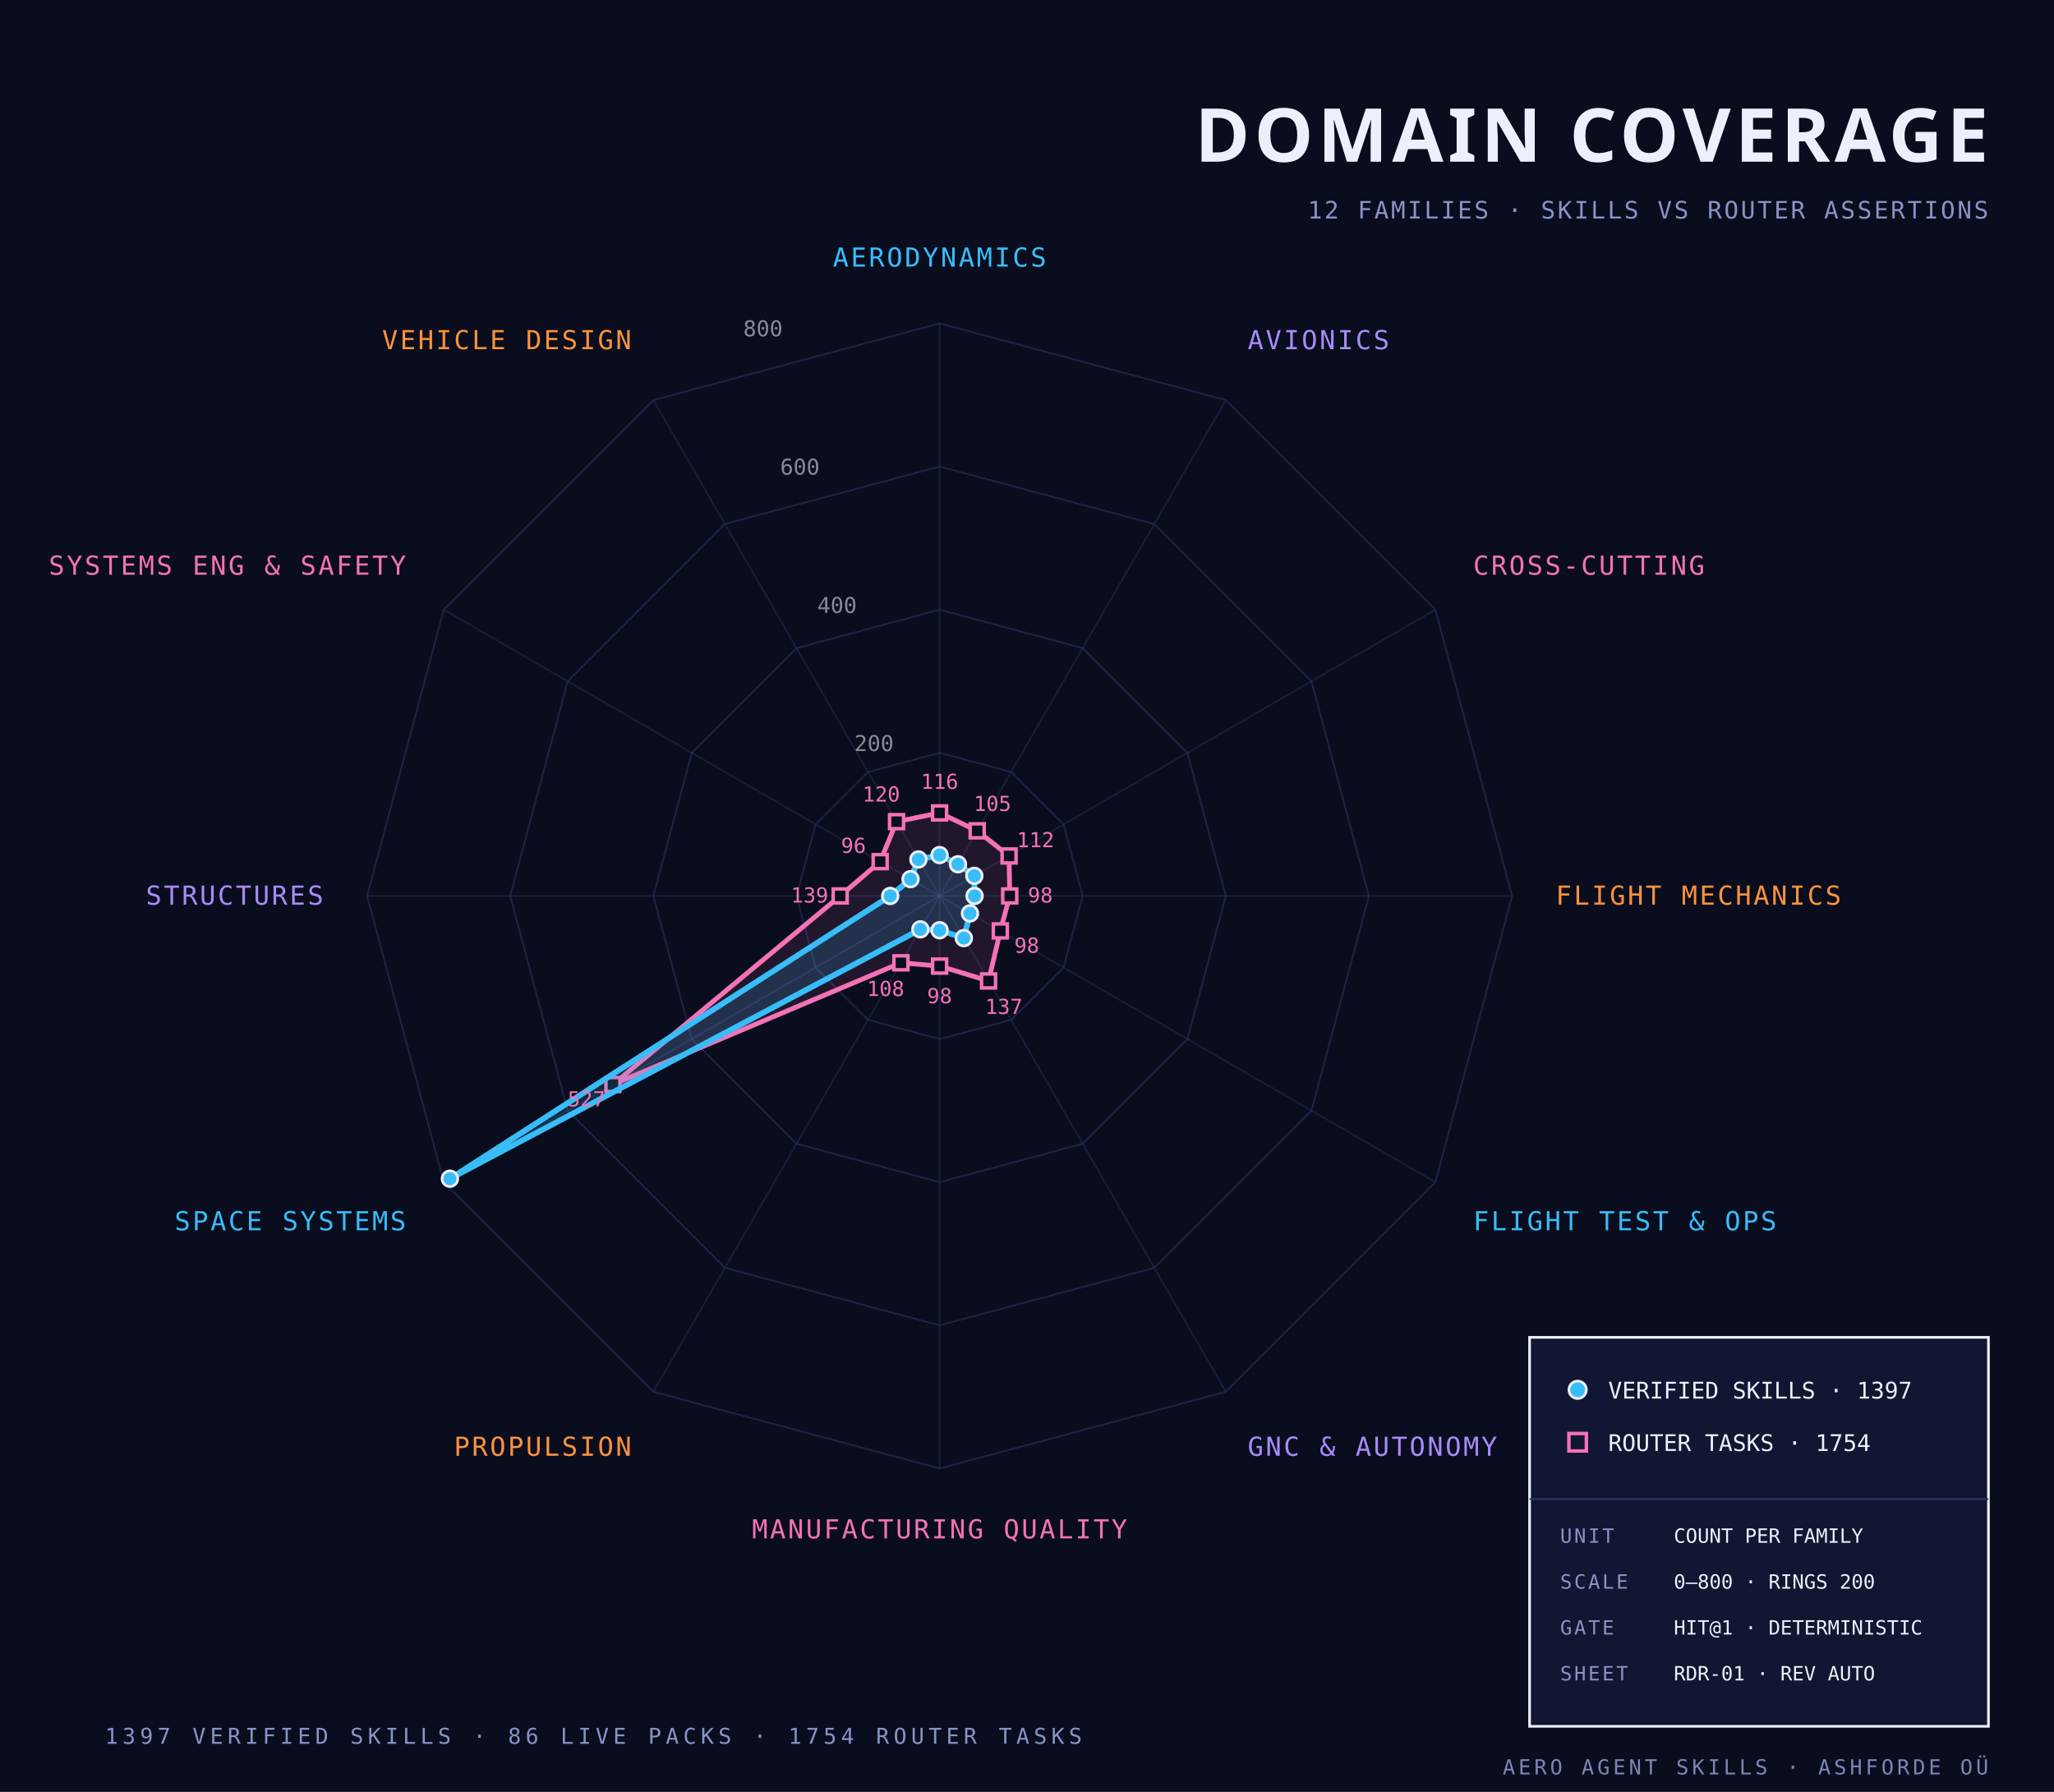
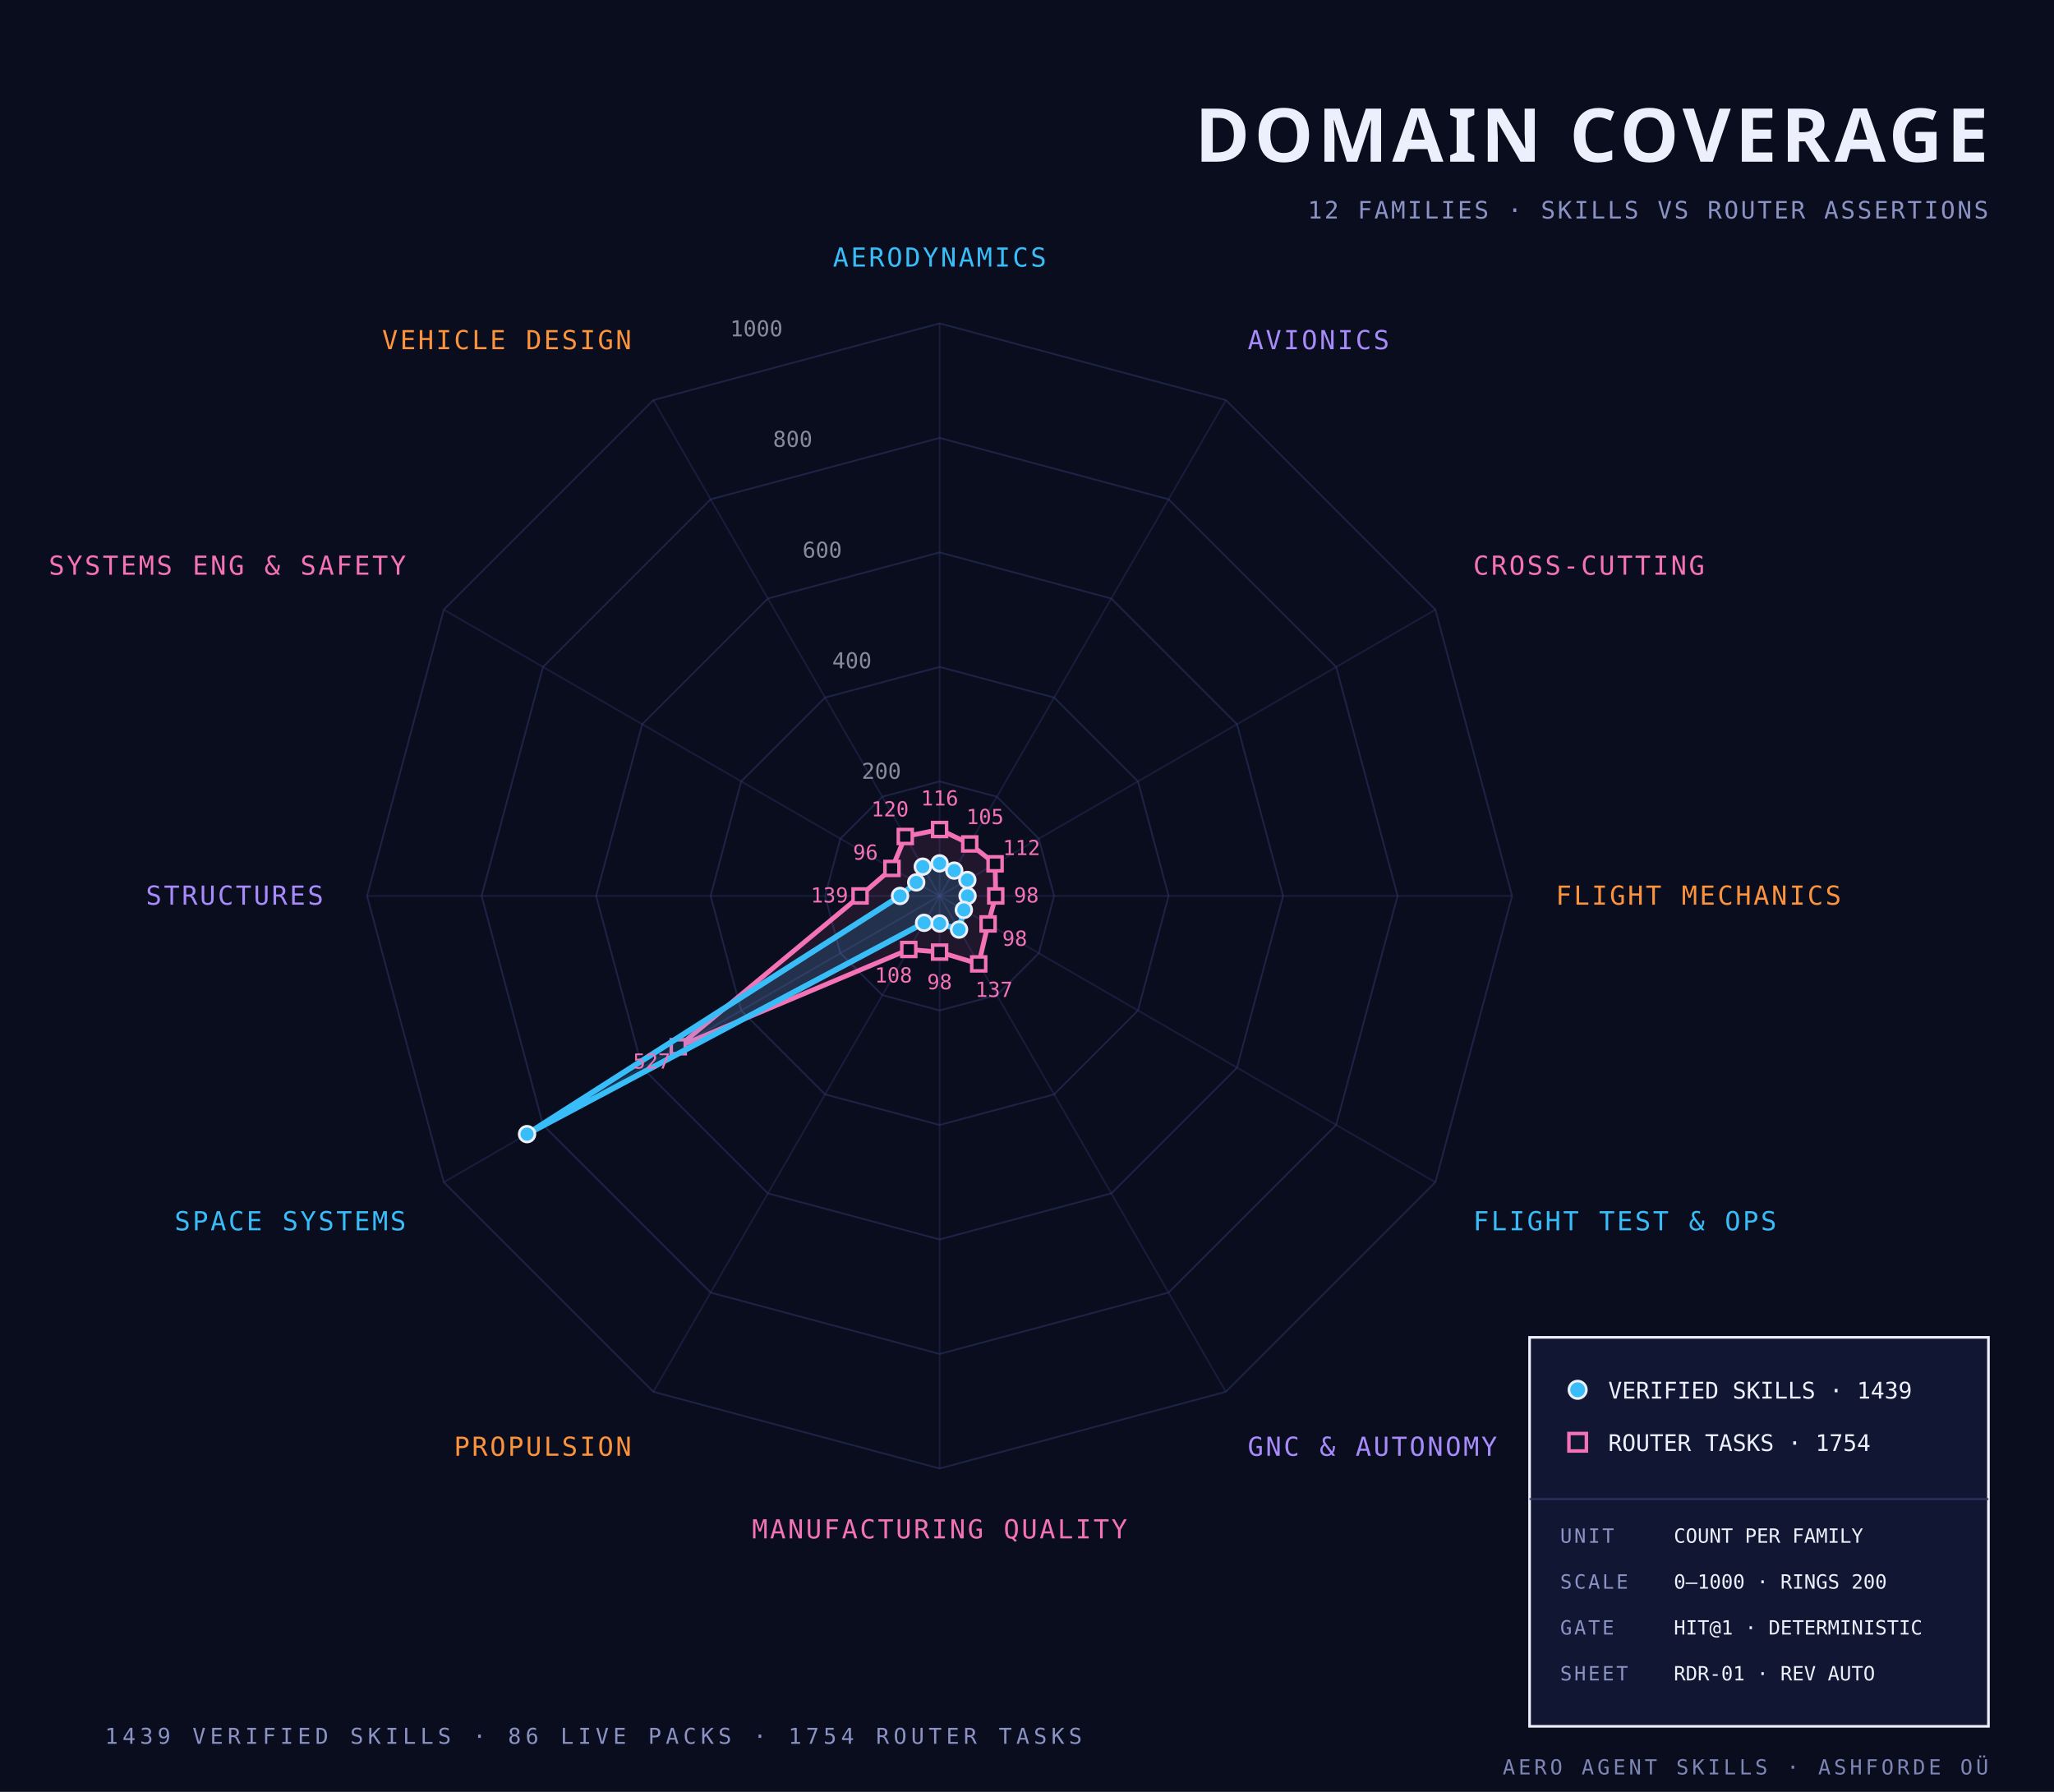
<svg xmlns="http://www.w3.org/2000/svg" width="940" height="820" viewBox="0 0 940 820">
  <style>
    .mono { font-family: "JetBrains Mono", "IBM Plex Mono", "Menlo", monospace; }
    .cond { font-family: "Barlow Condensed", "DIN Condensed", "Arial Narrow", sans-serif; font-weight: 700; text-transform: uppercase; }
    .serif { font-family: "Instrument Serif", Georgia, serif; font-style: italic; }
  </style>
  <rect width="940" height="820" fill="#0a0d1e" />
-   <polygon points="430.0,344.5 462.8,353.3 486.7,377.2 495.5,410.0 486.7,442.8 462.8,466.7 430.0,475.5 397.2,466.7 373.3,442.8 364.5,410.0 373.3,377.2 397.2,353.3" fill="none" stroke="#2c3564" stroke-width="0.8" stroke-opacity="0.55" />
-   <polygon points="430.0,279.0 495.5,296.6 543.4,344.5 561.0,410.0 543.4,475.5 495.5,523.4 430.0,541.0 364.5,523.4 316.6,475.5 299.0,410.0 316.6,344.5 364.5,296.6" fill="none" stroke="#2c3564" stroke-width="0.8" stroke-opacity="0.55" />
-   <polygon points="430.0,213.5 528.2,239.8 600.2,311.8 626.5,410.0 600.2,508.2 528.2,580.2 430.0,606.5 331.8,580.2 259.8,508.2 233.5,410.0 259.8,311.8 331.7,239.8" fill="none" stroke="#2c3564" stroke-width="0.8" stroke-opacity="0.55" />
+   <polygon points="430.0,357.6 456.2,364.6 475.4,383.8 482.4,410.0 475.4,436.2 456.2,455.4 430.0,462.4 403.8,455.4 384.6,436.2 377.6,410.0 384.6,383.8 403.8,364.6" fill="none" stroke="#2c3564" stroke-width="0.8" stroke-opacity="0.55" />
+   <polygon points="430.0,305.2 482.4,319.2 520.8,357.6 534.8,410.0 520.8,462.4 482.4,500.8 430.0,514.8 377.6,500.8 339.2,462.4 325.2,410.0 339.2,357.6 377.6,319.2" fill="none" stroke="#2c3564" stroke-width="0.8" stroke-opacity="0.55" />
+   <polygon points="430.0,252.8 508.6,273.9 566.1,331.4 587.2,410.0 566.1,488.6 508.6,546.1 430.0,567.2 351.4,546.1 293.9,488.6 272.8,410.0 293.9,331.4 351.4,273.9" fill="none" stroke="#2c3564" stroke-width="0.8" stroke-opacity="0.55" />
+   <polygon points="430.0,200.4 534.8,228.5 611.5,305.2 639.6,410.0 611.5,514.8 534.8,591.5 430.0,619.6 325.2,591.5 248.5,514.8 220.4,410.0 248.5,305.2 325.2,228.5" fill="none" stroke="#2c3564" stroke-width="0.8" stroke-opacity="0.55" />
  <polygon points="430.0,148.0 561.0,183.1 656.9,279.0 692.0,410.0 656.9,541.0 561.0,636.9 430.0,672.0 299.0,636.9 203.1,541.0 168.0,410.0 203.1,279.0 299.0,183.1" fill="none" stroke="#2c3564" stroke-width="0.8" stroke-opacity="0.55" />
  <line x1="430" y1="410" x2="430.0" y2="148.0" stroke="#2c3564" stroke-width="0.8" stroke-opacity="0.4" />
  <line x1="430" y1="410" x2="561.0" y2="183.1" stroke="#2c3564" stroke-width="0.8" stroke-opacity="0.4" />
  <line x1="430" y1="410" x2="656.9" y2="279.0" stroke="#2c3564" stroke-width="0.8" stroke-opacity="0.4" />
  <line x1="430" y1="410" x2="692.0" y2="410.0" stroke="#2c3564" stroke-width="0.8" stroke-opacity="0.4" />
  <line x1="430" y1="410" x2="656.9" y2="541.0" stroke="#2c3564" stroke-width="0.8" stroke-opacity="0.4" />
  <line x1="430" y1="410" x2="561.0" y2="636.9" stroke="#2c3564" stroke-width="0.8" stroke-opacity="0.4" />
  <line x1="430" y1="410" x2="430.0" y2="672.0" stroke="#2c3564" stroke-width="0.8" stroke-opacity="0.4" />
  <line x1="430" y1="410" x2="299.0" y2="636.9" stroke="#2c3564" stroke-width="0.8" stroke-opacity="0.4" />
  <line x1="430" y1="410" x2="203.1" y2="541.0" stroke="#2c3564" stroke-width="0.8" stroke-opacity="0.4" />
  <line x1="430" y1="410" x2="168.0" y2="410.0" stroke="#2c3564" stroke-width="0.8" stroke-opacity="0.4" />
  <line x1="430" y1="410" x2="203.1" y2="279.0" stroke="#2c3564" stroke-width="0.8" stroke-opacity="0.4" />
  <line x1="430" y1="410" x2="299.0" y2="183.1" stroke="#2c3564" stroke-width="0.8" stroke-opacity="0.4" />
-   <text class="mono" x="409.0" y="343.7" text-anchor="end" font-size="10" fill="#edf0fc" opacity="0.55">200</text>
-   <text class="mono" x="392.1" y="280.5" text-anchor="end" font-size="10" fill="#edf0fc" opacity="0.55">400</text>
-   <text class="mono" x="375.1" y="217.2" text-anchor="end" font-size="10" fill="#edf0fc" opacity="0.55">600</text>
-   <text class="mono" x="358.2" y="153.9" text-anchor="end" font-size="10" fill="#edf0fc" opacity="0.55">800</text>
+   <text class="mono" x="412.4" y="356.4" text-anchor="end" font-size="10" fill="#edf0fc" opacity="0.55">200</text>
+   <text class="mono" x="398.9" y="305.8" text-anchor="end" font-size="10" fill="#edf0fc" opacity="0.55">400</text>
+   <text class="mono" x="385.3" y="255.2" text-anchor="end" font-size="10" fill="#edf0fc" opacity="0.55">600</text>
+   <text class="mono" x="371.8" y="204.5" text-anchor="end" font-size="10" fill="#edf0fc" opacity="0.55">800</text>
+   <text class="mono" x="358.2" y="153.9" text-anchor="end" font-size="10" fill="#edf0fc" opacity="0.55">1000</text>
  <text class="mono" x="430.0" y="122.0" text-anchor="middle" font-size="12" fill="#38bdf8" letter-spacing="1">AERODYNAMICS</text>
  <text class="mono" x="571.0" y="159.8" text-anchor="start" font-size="12" fill="#a78bfa" letter-spacing="1">AVIONICS</text>
  <text class="mono" x="674.2" y="263.0" text-anchor="start" font-size="12" fill="#f472b6" letter-spacing="1">CROSS-CUTTING</text>
  <text class="mono" x="712.0" y="414.0" text-anchor="start" font-size="12" fill="#fb923c" letter-spacing="1">FLIGHT MECHANICS</text>
  <text class="mono" x="674.2" y="563.0" text-anchor="start" font-size="12" fill="#38bdf8" letter-spacing="1">FLIGHT TEST &amp; OPS</text>
  <text class="mono" x="571.0" y="666.2" text-anchor="start" font-size="12" fill="#a78bfa" letter-spacing="1">GNC &amp; AUTONOMY</text>
  <text class="mono" x="430.0" y="704.0" text-anchor="middle" font-size="12" fill="#f472b6" letter-spacing="1">MANUFACTURING QUALITY</text>
  <text class="mono" x="289.0" y="666.2" text-anchor="end" font-size="12" fill="#fb923c" letter-spacing="1">PROPULSION</text>
  <text class="mono" x="185.8" y="563.0" text-anchor="end" font-size="12" fill="#38bdf8" letter-spacing="1">SPACE SYSTEMS</text>
  <text class="mono" x="148.0" y="414.0" text-anchor="end" font-size="12" fill="#a78bfa" letter-spacing="1">STRUCTURES</text>
  <text class="mono" x="185.8" y="263.0" text-anchor="end" font-size="12" fill="#f472b6" letter-spacing="1">SYSTEMS ENG &amp; SAFETY</text>
  <text class="mono" x="289.0" y="159.8" text-anchor="end" font-size="12" fill="#fb923c" letter-spacing="1">VEHICLE DESIGN</text>
-   <polygon points="430.0,372.0 447.2,380.2 461.8,391.7 462.1,410.0 457.8,426.0 452.4,448.9 430.0,442.1 412.3,440.6 280.5,496.3 384.5,410.0 402.8,394.3 410.3,376.0" fill="#f472b6" fill-opacity="0.10" stroke="#f472b6" stroke-width="2.2" />
-   <rect x="426.8" y="368.8" width="6.4" height="6.4" fill="#0a0d1e" stroke="#f472b6" stroke-width="1.6" />
-   <rect x="444.0" y="377.0" width="6.4" height="6.4" fill="#0a0d1e" stroke="#f472b6" stroke-width="1.6" />
-   <rect x="458.6" y="388.5" width="6.4" height="6.4" fill="#0a0d1e" stroke="#f472b6" stroke-width="1.6" />
-   <rect x="458.9" y="406.8" width="6.4" height="6.4" fill="#0a0d1e" stroke="#f472b6" stroke-width="1.6" />
-   <rect x="454.6" y="422.8" width="6.4" height="6.4" fill="#0a0d1e" stroke="#f472b6" stroke-width="1.6" />
-   <rect x="449.2" y="445.7" width="6.4" height="6.4" fill="#0a0d1e" stroke="#f472b6" stroke-width="1.6" />
-   <rect x="426.8" y="438.9" width="6.4" height="6.4" fill="#0a0d1e" stroke="#f472b6" stroke-width="1.6" />
-   <rect x="409.1" y="437.4" width="6.4" height="6.4" fill="#0a0d1e" stroke="#f472b6" stroke-width="1.6" />
-   <rect x="277.3" y="493.1" width="6.4" height="6.4" fill="#0a0d1e" stroke="#f472b6" stroke-width="1.6" />
-   <rect x="381.3" y="406.8" width="6.4" height="6.4" fill="#0a0d1e" stroke="#f472b6" stroke-width="1.6" />
-   <rect x="399.6" y="391.1" width="6.4" height="6.4" fill="#0a0d1e" stroke="#f472b6" stroke-width="1.6" />
-   <rect x="407.1" y="372.8" width="6.4" height="6.4" fill="#0a0d1e" stroke="#f472b6" stroke-width="1.6" />
-   <polygon points="430.0,391.3 438.4,395.5 445.9,400.8 446.0,410.0 443.9,418.0 441.1,429.3 430.0,425.7 421.2,425.3 205.9,539.4 407.4,410.0 416.7,402.3 420.3,393.3" fill="#38bdf8" fill-opacity="0.16" stroke="#38bdf8" stroke-width="2.6" />
-   <circle cx="430.0" cy="391.3" r="3.6" fill="#38bdf8" stroke="#edf0fc" stroke-width="1.2" />
-   <circle cx="438.4" cy="395.5" r="3.6" fill="#38bdf8" stroke="#edf0fc" stroke-width="1.2" />
-   <circle cx="445.9" cy="400.8" r="3.6" fill="#38bdf8" stroke="#edf0fc" stroke-width="1.2" />
-   <circle cx="446.0" cy="410.0" r="3.6" fill="#38bdf8" stroke="#edf0fc" stroke-width="1.2" />
-   <circle cx="443.9" cy="418.0" r="3.6" fill="#38bdf8" stroke="#edf0fc" stroke-width="1.2" />
-   <circle cx="441.1" cy="429.3" r="3.6" fill="#38bdf8" stroke="#edf0fc" stroke-width="1.2" />
-   <circle cx="430.0" cy="425.7" r="3.6" fill="#38bdf8" stroke="#edf0fc" stroke-width="1.2" />
-   <circle cx="421.2" cy="425.3" r="3.6" fill="#38bdf8" stroke="#edf0fc" stroke-width="1.2" />
-   <circle cx="205.9" cy="539.4" r="3.6" fill="#38bdf8" stroke="#edf0fc" stroke-width="1.2" />
-   <circle cx="407.4" cy="410.0" r="3.6" fill="#38bdf8" stroke="#edf0fc" stroke-width="1.2" />
-   <circle cx="416.7" cy="402.3" r="3.6" fill="#38bdf8" stroke="#edf0fc" stroke-width="1.2" />
-   <circle cx="420.3" cy="393.3" r="3.6" fill="#38bdf8" stroke="#edf0fc" stroke-width="1.2" />
-   <text class="mono" x="430.0" y="361.0" text-anchor="middle" font-size="9.5" fill="#f472b6">116</text>
-   <text class="mono" x="454.2" y="371.1" text-anchor="middle" font-size="9.5" fill="#f472b6">105</text>
-   <text class="mono" x="473.9" y="387.7" text-anchor="middle" font-size="9.5" fill="#f472b6">112</text>
-   <text class="mono" x="476.1" y="413.0" text-anchor="middle" font-size="9.5" fill="#f472b6">98</text>
-   <text class="mono" x="469.9" y="436.0" text-anchor="middle" font-size="9.5" fill="#f472b6">98</text>
-   <text class="mono" x="459.4" y="464.0" text-anchor="middle" font-size="9.5" fill="#f472b6">137</text>
-   <text class="mono" x="430.0" y="459.1" text-anchor="middle" font-size="9.5" fill="#f472b6">98</text>
-   <text class="mono" x="405.3" y="455.8" text-anchor="middle" font-size="9.5" fill="#f472b6">108</text>
-   <text class="mono" x="268.4" y="506.3" text-anchor="middle" font-size="9.5" fill="#f472b6">527</text>
-   <text class="mono" x="370.5" y="413.0" text-anchor="middle" font-size="9.5" fill="#f472b6">139</text>
-   <text class="mono" x="390.6" y="390.3" text-anchor="middle" font-size="9.5" fill="#f472b6">96</text>
-   <text class="mono" x="403.3" y="366.8" text-anchor="middle" font-size="9.5" fill="#f472b6">120</text>
+   <polygon points="430.0,379.6 443.8,386.2 455.4,395.3 455.7,410.0 452.2,422.8 447.9,441.1 430.0,435.7 415.9,434.5 310.4,479.0 393.6,410.0 408.2,397.4 414.3,382.8" fill="#f472b6" fill-opacity="0.10" stroke="#f472b6" stroke-width="2.2" />
+   <rect x="426.8" y="376.4" width="6.4" height="6.4" fill="#0a0d1e" stroke="#f472b6" stroke-width="1.6" />
+   <rect x="440.6" y="383.0" width="6.4" height="6.4" fill="#0a0d1e" stroke="#f472b6" stroke-width="1.6" />
+   <rect x="452.2" y="392.1" width="6.4" height="6.4" fill="#0a0d1e" stroke="#f472b6" stroke-width="1.6" />
+   <rect x="452.5" y="406.8" width="6.4" height="6.4" fill="#0a0d1e" stroke="#f472b6" stroke-width="1.6" />
+   <rect x="449.0" y="419.6" width="6.4" height="6.4" fill="#0a0d1e" stroke="#f472b6" stroke-width="1.6" />
+   <rect x="444.7" y="437.9" width="6.4" height="6.4" fill="#0a0d1e" stroke="#f472b6" stroke-width="1.6" />
+   <rect x="426.8" y="432.5" width="6.4" height="6.4" fill="#0a0d1e" stroke="#f472b6" stroke-width="1.6" />
+   <rect x="412.7" y="431.3" width="6.4" height="6.4" fill="#0a0d1e" stroke="#f472b6" stroke-width="1.6" />
+   <rect x="307.2" y="475.8" width="6.4" height="6.4" fill="#0a0d1e" stroke="#f472b6" stroke-width="1.6" />
+   <rect x="390.4" y="406.8" width="6.4" height="6.4" fill="#0a0d1e" stroke="#f472b6" stroke-width="1.6" />
+   <rect x="405.0" y="394.2" width="6.4" height="6.4" fill="#0a0d1e" stroke="#f472b6" stroke-width="1.6" />
+   <rect x="411.1" y="379.6" width="6.4" height="6.4" fill="#0a0d1e" stroke="#f472b6" stroke-width="1.6" />
+   <polygon points="430.0,395.1 436.7,398.4 442.7,402.7 442.8,410.0 441.1,416.4 438.9,425.4 430.0,422.6 422.9,422.3 241.2,519.0 411.9,410.0 419.3,403.8 422.3,396.6" fill="#38bdf8" fill-opacity="0.16" stroke="#38bdf8" stroke-width="2.6" />
+   <circle cx="430.0" cy="395.1" r="3.6" fill="#38bdf8" stroke="#edf0fc" stroke-width="1.2" />
+   <circle cx="436.7" cy="398.4" r="3.6" fill="#38bdf8" stroke="#edf0fc" stroke-width="1.2" />
+   <circle cx="442.7" cy="402.7" r="3.6" fill="#38bdf8" stroke="#edf0fc" stroke-width="1.2" />
+   <circle cx="442.8" cy="410.0" r="3.6" fill="#38bdf8" stroke="#edf0fc" stroke-width="1.2" />
+   <circle cx="441.1" cy="416.4" r="3.6" fill="#38bdf8" stroke="#edf0fc" stroke-width="1.2" />
+   <circle cx="438.9" cy="425.4" r="3.6" fill="#38bdf8" stroke="#edf0fc" stroke-width="1.2" />
+   <circle cx="430.0" cy="422.6" r="3.6" fill="#38bdf8" stroke="#edf0fc" stroke-width="1.2" />
+   <circle cx="422.9" cy="422.3" r="3.6" fill="#38bdf8" stroke="#edf0fc" stroke-width="1.2" />
+   <circle cx="241.2" cy="519.0" r="3.6" fill="#38bdf8" stroke="#edf0fc" stroke-width="1.2" />
+   <circle cx="411.9" cy="410.0" r="3.6" fill="#38bdf8" stroke="#edf0fc" stroke-width="1.2" />
+   <circle cx="419.3" cy="403.8" r="3.6" fill="#38bdf8" stroke="#edf0fc" stroke-width="1.2" />
+   <circle cx="422.3" cy="396.6" r="3.6" fill="#38bdf8" stroke="#edf0fc" stroke-width="1.2" />
+   <text class="mono" x="430.0" y="368.6" text-anchor="middle" font-size="9.5" fill="#f472b6">116</text>
+   <text class="mono" x="450.8" y="377.1" text-anchor="middle" font-size="9.5" fill="#f472b6">105</text>
+   <text class="mono" x="467.5" y="391.3" text-anchor="middle" font-size="9.5" fill="#f472b6">112</text>
+   <text class="mono" x="469.7" y="413.0" text-anchor="middle" font-size="9.5" fill="#f472b6">98</text>
+   <text class="mono" x="464.4" y="432.8" text-anchor="middle" font-size="9.5" fill="#f472b6">98</text>
+   <text class="mono" x="454.9" y="456.2" text-anchor="middle" font-size="9.5" fill="#f472b6">137</text>
+   <text class="mono" x="430.0" y="452.7" text-anchor="middle" font-size="9.5" fill="#f472b6">98</text>
+   <text class="mono" x="408.9" y="449.6" text-anchor="middle" font-size="9.5" fill="#f472b6">108</text>
+   <text class="mono" x="298.3" y="489.0" text-anchor="middle" font-size="9.5" fill="#f472b6">527</text>
+   <text class="mono" x="379.6" y="413.0" text-anchor="middle" font-size="9.5" fill="#f472b6">139</text>
+   <text class="mono" x="396.1" y="393.4" text-anchor="middle" font-size="9.5" fill="#f472b6">96</text>
+   <text class="mono" x="407.3" y="373.6" text-anchor="middle" font-size="9.5" fill="#f472b6">120</text>
  <text class="cond" x="910.0" y="74.0" text-anchor="end" font-size="34" fill="#edf0fc" letter-spacing="2">DOMAIN COVERAGE</text>
  <text class="mono" x="910.0" y="100.0" text-anchor="end" font-size="11" fill="#8a93c4" letter-spacing="1">12 FAMILIES · SKILLS VS ROUTER ASSERTIONS</text>
  <rect x="700" y="612" width="210" height="178" fill="#111632" stroke="#edf0fc" stroke-width="1.2" />
  <line x1="700" y1="686" x2="910" y2="686" stroke="#2c3564" stroke-width="0.8" />
  <circle cx="722" cy="636" r="4" fill="#38bdf8" stroke="#edf0fc" stroke-width="1.2" />
-   <text class="mono" x="736.0" y="640.0" text-anchor="start" font-size="10.5" fill="#edf0fc">VERIFIED SKILLS · 1397</text>
+   <text class="mono" x="736.0" y="640.0" text-anchor="start" font-size="10.5" fill="#edf0fc">VERIFIED SKILLS · 1439</text>
  <rect x="718" y="656" width="8" height="8" fill="none" stroke="#f472b6" stroke-width="1.6" />
  <text class="mono" x="736.0" y="664.0" text-anchor="start" font-size="10.5" fill="#edf0fc">ROUTER TASKS · 1754</text>
  <text class="mono" x="714.0" y="706.0" text-anchor="start" font-size="9" fill="#8a93c4" letter-spacing="1">UNIT</text>
  <text class="mono" x="766.0" y="706.0" text-anchor="start" font-size="9" fill="#edf0fc">COUNT PER FAMILY</text>
  <text class="mono" x="714.0" y="727.0" text-anchor="start" font-size="9" fill="#8a93c4" letter-spacing="1">SCALE</text>
-   <text class="mono" x="766.0" y="727.0" text-anchor="start" font-size="9" fill="#edf0fc">0–800 · RINGS 200</text>
+   <text class="mono" x="766.0" y="727.0" text-anchor="start" font-size="9" fill="#edf0fc">0–1000 · RINGS 200</text>
  <text class="mono" x="714.0" y="748.0" text-anchor="start" font-size="9" fill="#8a93c4" letter-spacing="1">GATE</text>
  <text class="mono" x="766.0" y="748.0" text-anchor="start" font-size="9" fill="#edf0fc">HIT@1 · DETERMINISTIC</text>
  <text class="mono" x="714.0" y="769.0" text-anchor="start" font-size="9" fill="#8a93c4" letter-spacing="1">SHEET</text>
  <text class="mono" x="766.0" y="769.0" text-anchor="start" font-size="9" fill="#edf0fc">RDR-01 · REV AUTO</text>
-   <text class="mono" x="48.0" y="798.0" text-anchor="start" font-size="10" fill="#8a93c4" letter-spacing="2">1397 VERIFIED SKILLS · 86 LIVE PACKS · 1754 ROUTER TASKS</text>
+   <text class="mono" x="48.0" y="798.0" text-anchor="start" font-size="10" fill="#8a93c4" letter-spacing="2">1439 VERIFIED SKILLS · 86 LIVE PACKS · 1754 ROUTER TASKS</text>
  <text class="mono" x="910.0" y="812.0" text-anchor="end" font-size="9.5" fill="#8a93c4" letter-spacing="1.5" opacity="0.9">AERO AGENT SKILLS · ASHFORDE OÜ</text>
</svg>
